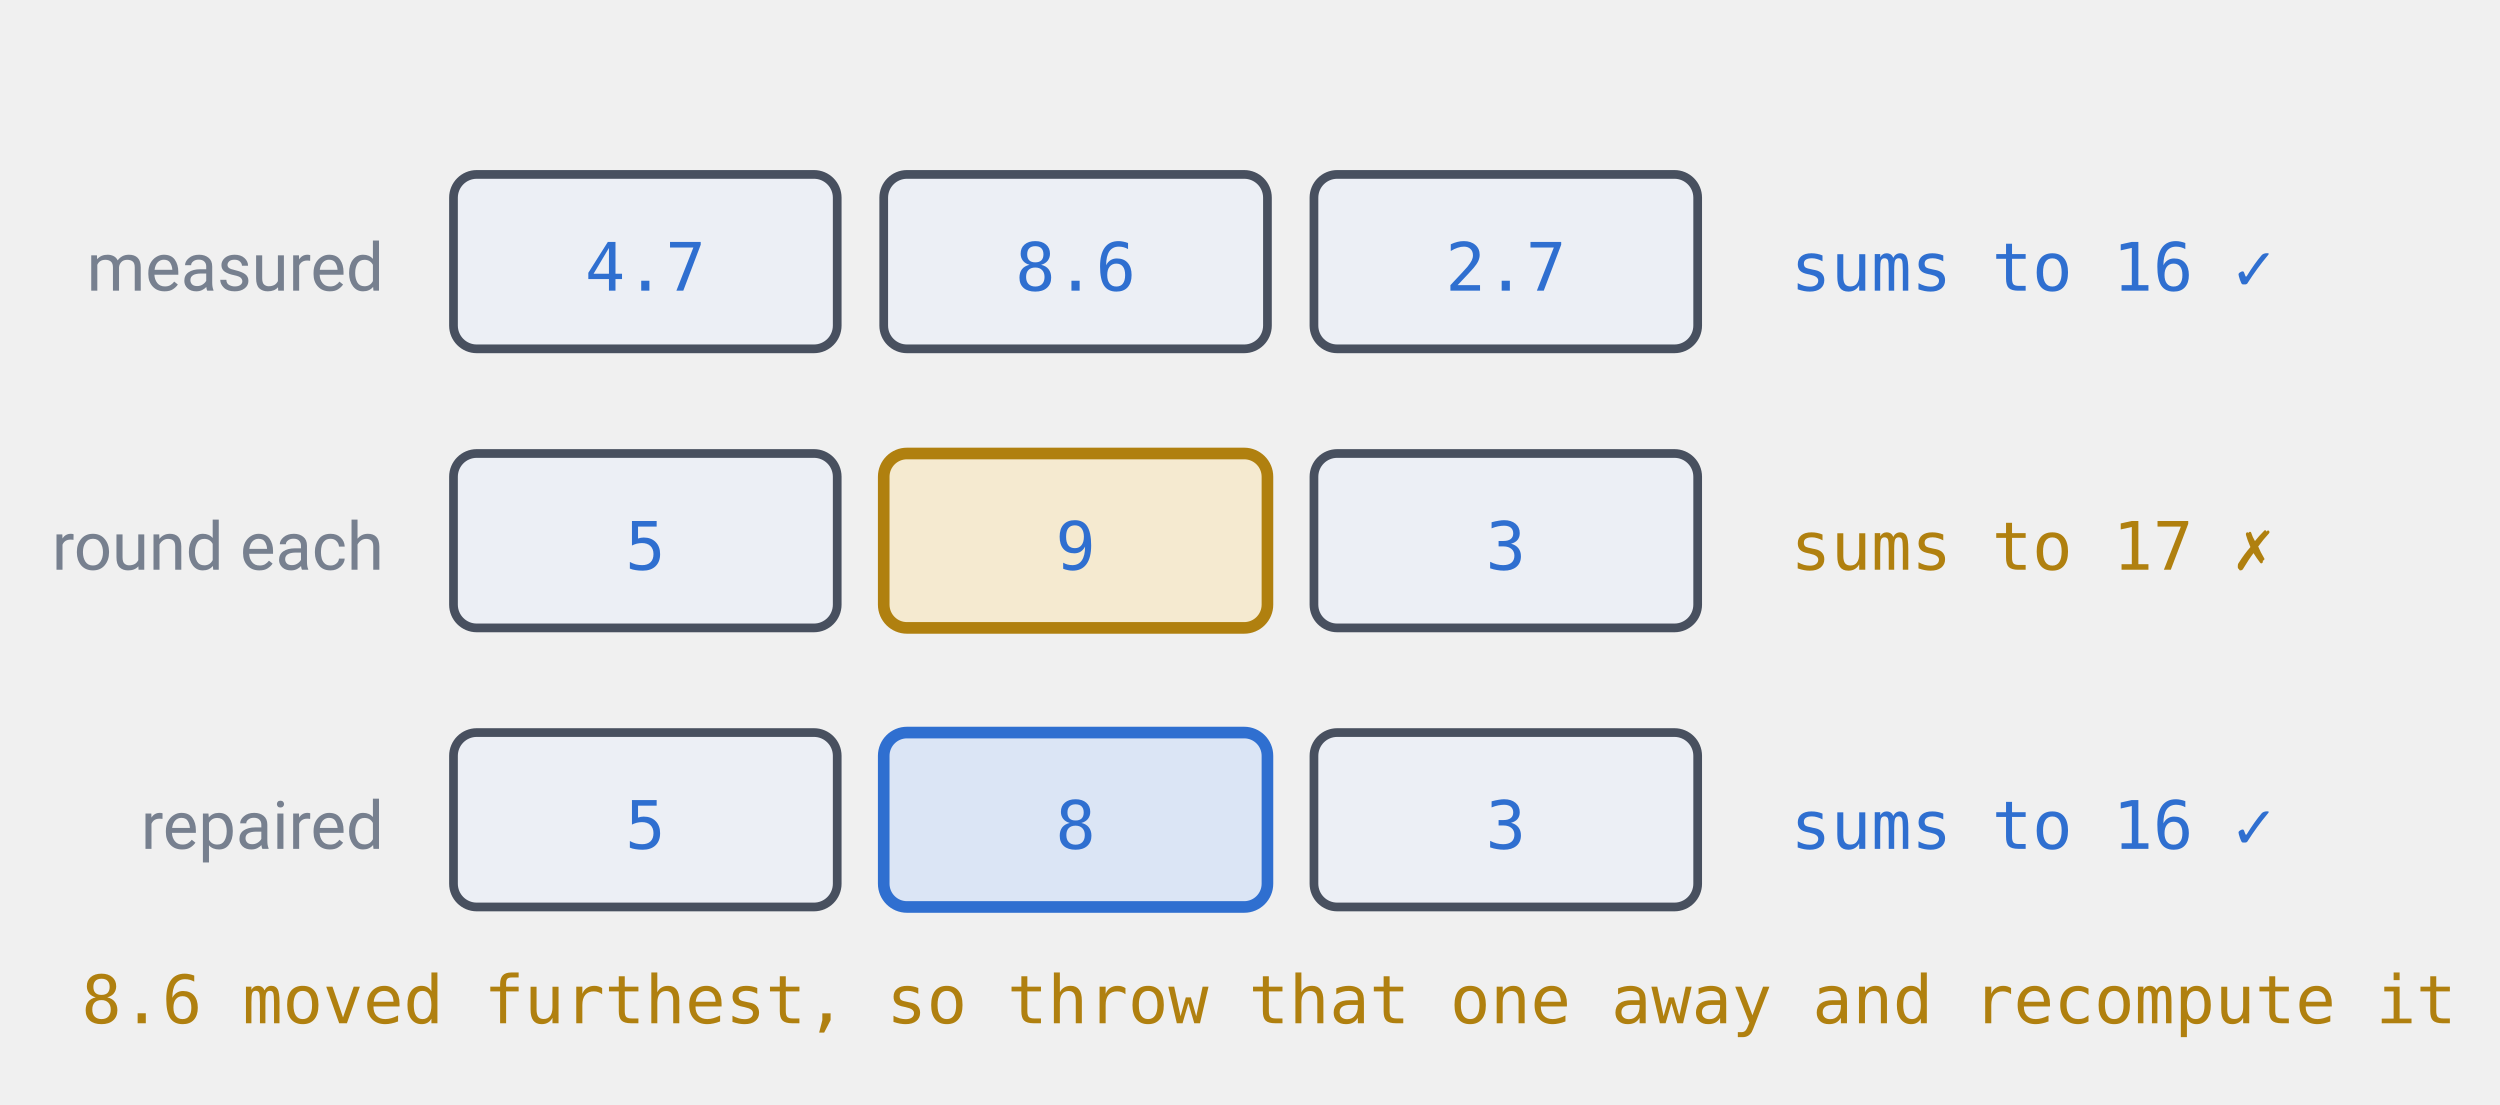
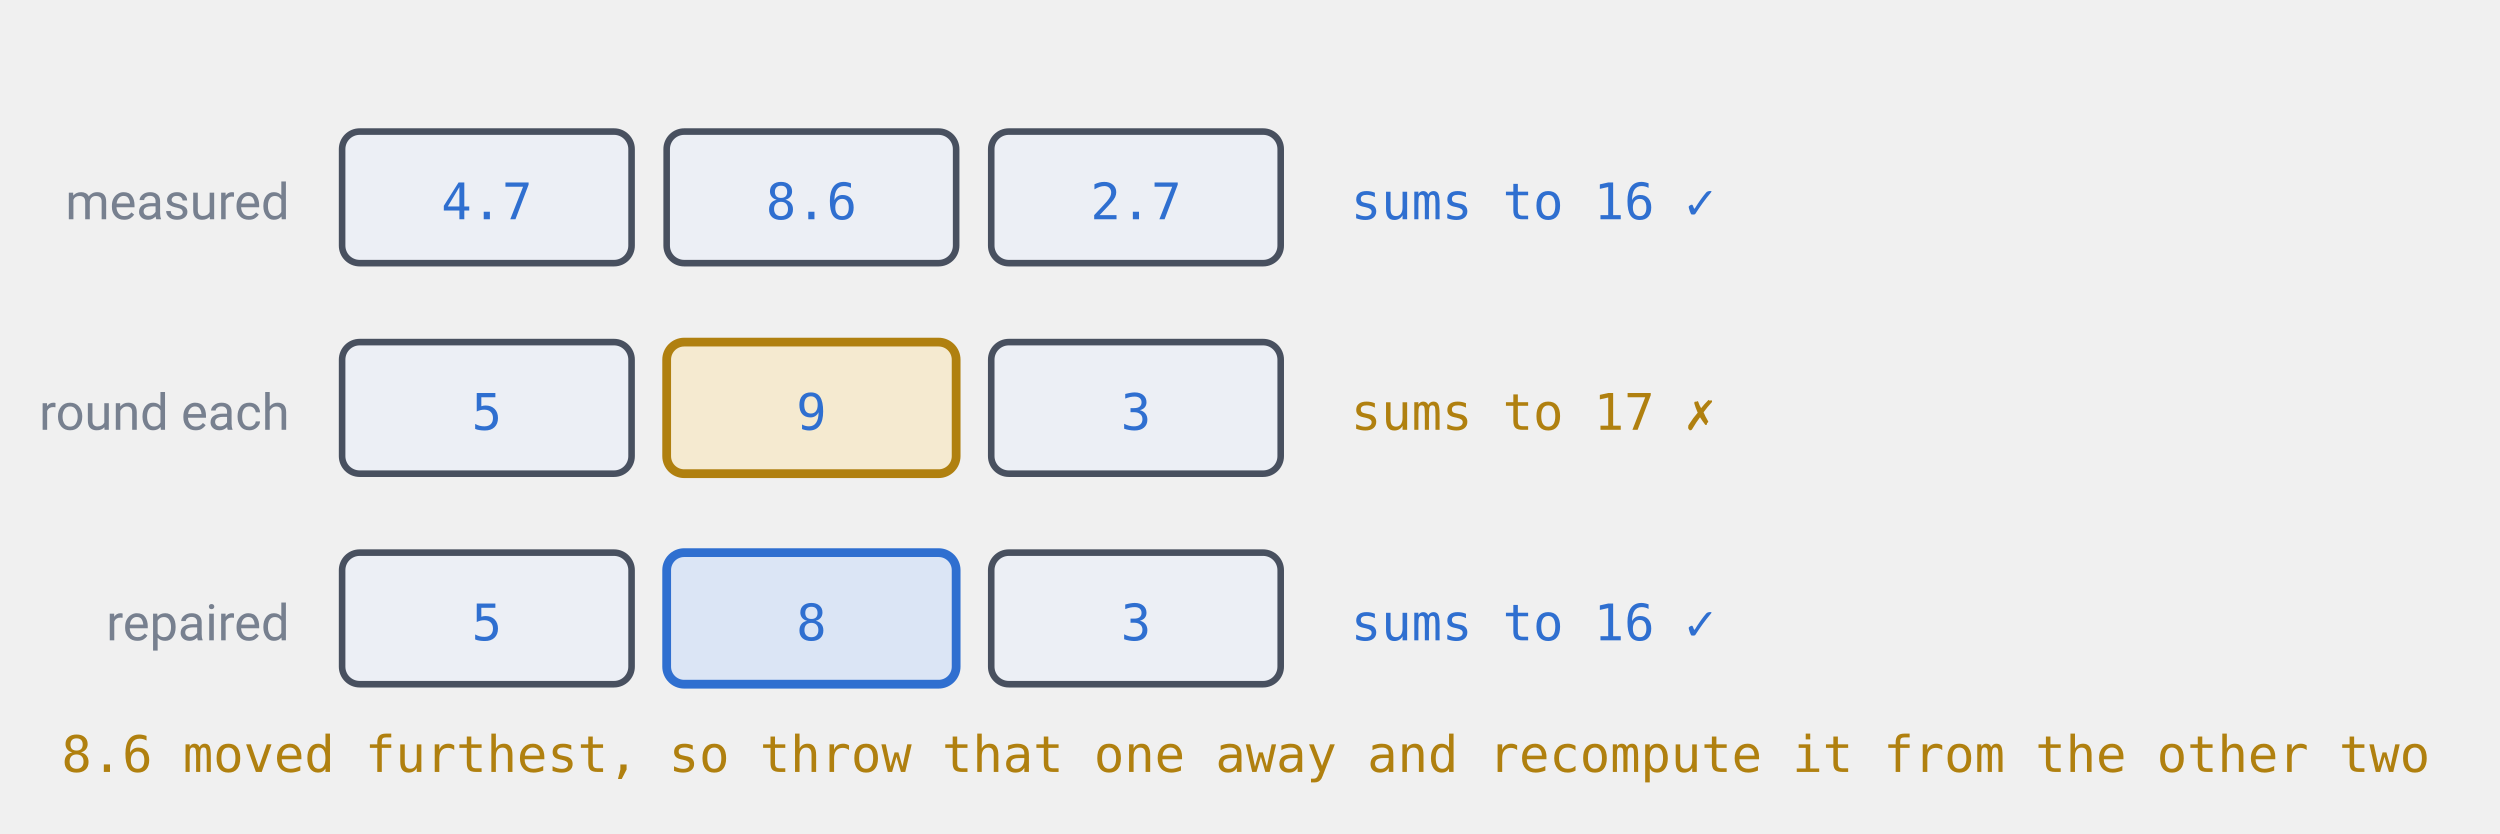
- <svg xmlns="http://www.w3.org/2000/svg" viewBox="0 0 430 190" width="430" height="190">
+ <svg xmlns="http://www.w3.org/2000/svg" viewBox="0 0 570 190" width="570" height="190">
  <style>
  .cf-l{stroke:#9aa3b2;fill:none;stroke-width:1}
  .cf-m{stroke:#48505f;fill:none;stroke-width:1.5}
  .cf-fill{fill:#eceff5;stroke:#48505f;stroke-width:1.5}
  .cf-a{stroke:#2f6fd0;fill:none;stroke-width:2}
  .cf-af{fill:#dbe5f5;stroke:#2f6fd0;stroke-width:2}
  .cf-g{stroke:#b0800f;fill:none;stroke-width:2}
  .cf-gf{fill:#f5ead0;stroke:#b0800f;stroke-width:2}
  .cf-void{fill:#ffffff;stroke:#48505f;stroke-width:1.5}
  text{font-family:ui-sans-serif,-apple-system,"Segoe UI",Roboto,Helvetica,sans-serif;font-size:12px;fill:#39404d}
  text.cf-d{fill:#77808f;font-size:11.5px}
  text.cf-c{font-family:ui-monospace,SFMono-Regular,Menlo,Consolas,monospace;font-size:11.5px;fill:#2f6fd0}
  text.cf-gd{font-family:ui-monospace,SFMono-Regular,Menlo,Consolas,monospace;font-size:11.5px;fill:#b0800f}
  text.cf-big{font-size:14px;font-weight:600}
  @media (prefers-color-scheme:dark){
    .cf-l{stroke:#5c6577} .cf-m{stroke:#aeb6c4} .cf-fill{fill:#1b2333;stroke:#aeb6c4}
    .cf-a{stroke:#6aa2f0} .cf-af{fill:#1a2942;stroke:#6aa2f0}
    .cf-g{stroke:#e0b355} .cf-gf{fill:#2a2210;stroke:#e0b355}
    .cf-void{fill:#0f141d;stroke:#aeb6c4}
    text{fill:#d3d9e4} text.cf-d{fill:#98a1b2} text.cf-c{fill:#6aa2f0} text.cf-gd{fill:#e0b355}
  }
</style>
  <rect class="cf-fill" x="78.0" y="30" width="66" height="30" rx="4" />
  <text class="cf-c" x="111.0" y="50" text-anchor="middle">4.7</text>
  <rect class="cf-fill" x="152.0" y="30" width="66" height="30" rx="4" />
  <text class="cf-c" x="185.0" y="50" text-anchor="middle">8.6</text>
  <rect class="cf-fill" x="226.0" y="30" width="66" height="30" rx="4" />
  <text class="cf-c" x="259.0" y="50" text-anchor="middle">2.7</text>
  <text class="cf-d" x="66" y="50" text-anchor="end">measured</text>
  <text class="cf-c" x="308" y="50">sums to 16 ✓</text>
  <rect class="cf-fill" x="78.0" y="78" width="66" height="30" rx="4" />
  <text class="cf-c" x="111.0" y="98" text-anchor="middle">5</text>
  <rect class="cf-gf" x="152.0" y="78" width="66" height="30" rx="4" />
  <text class="cf-c" x="185.0" y="98" text-anchor="middle">9</text>
  <rect class="cf-fill" x="226.0" y="78" width="66" height="30" rx="4" />
  <text class="cf-c" x="259.0" y="98" text-anchor="middle">3</text>
  <text class="cf-d" x="66" y="98" text-anchor="end">round each</text>
  <text class="cf-gd" x="308" y="98">sums to 17 ✗</text>
  <rect class="cf-fill" x="78.0" y="126" width="66" height="30" rx="4" />
  <text class="cf-c" x="111.0" y="146" text-anchor="middle">5</text>
  <rect class="cf-af" x="152.0" y="126" width="66" height="30" rx="4" />
  <text class="cf-c" x="185.0" y="146" text-anchor="middle">8</text>
  <rect class="cf-fill" x="226.0" y="126" width="66" height="30" rx="4" />
  <text class="cf-c" x="259.0" y="146" text-anchor="middle">3</text>
  <text class="cf-d" x="66" y="146" text-anchor="end">repaired</text>
  <text class="cf-c" x="308" y="146">sums to 16 ✓</text>
  <text class="cf-gd" x="14" y="176">8.6 moved furthest, so throw that one away and recompute it from the other two</text>
</svg>
